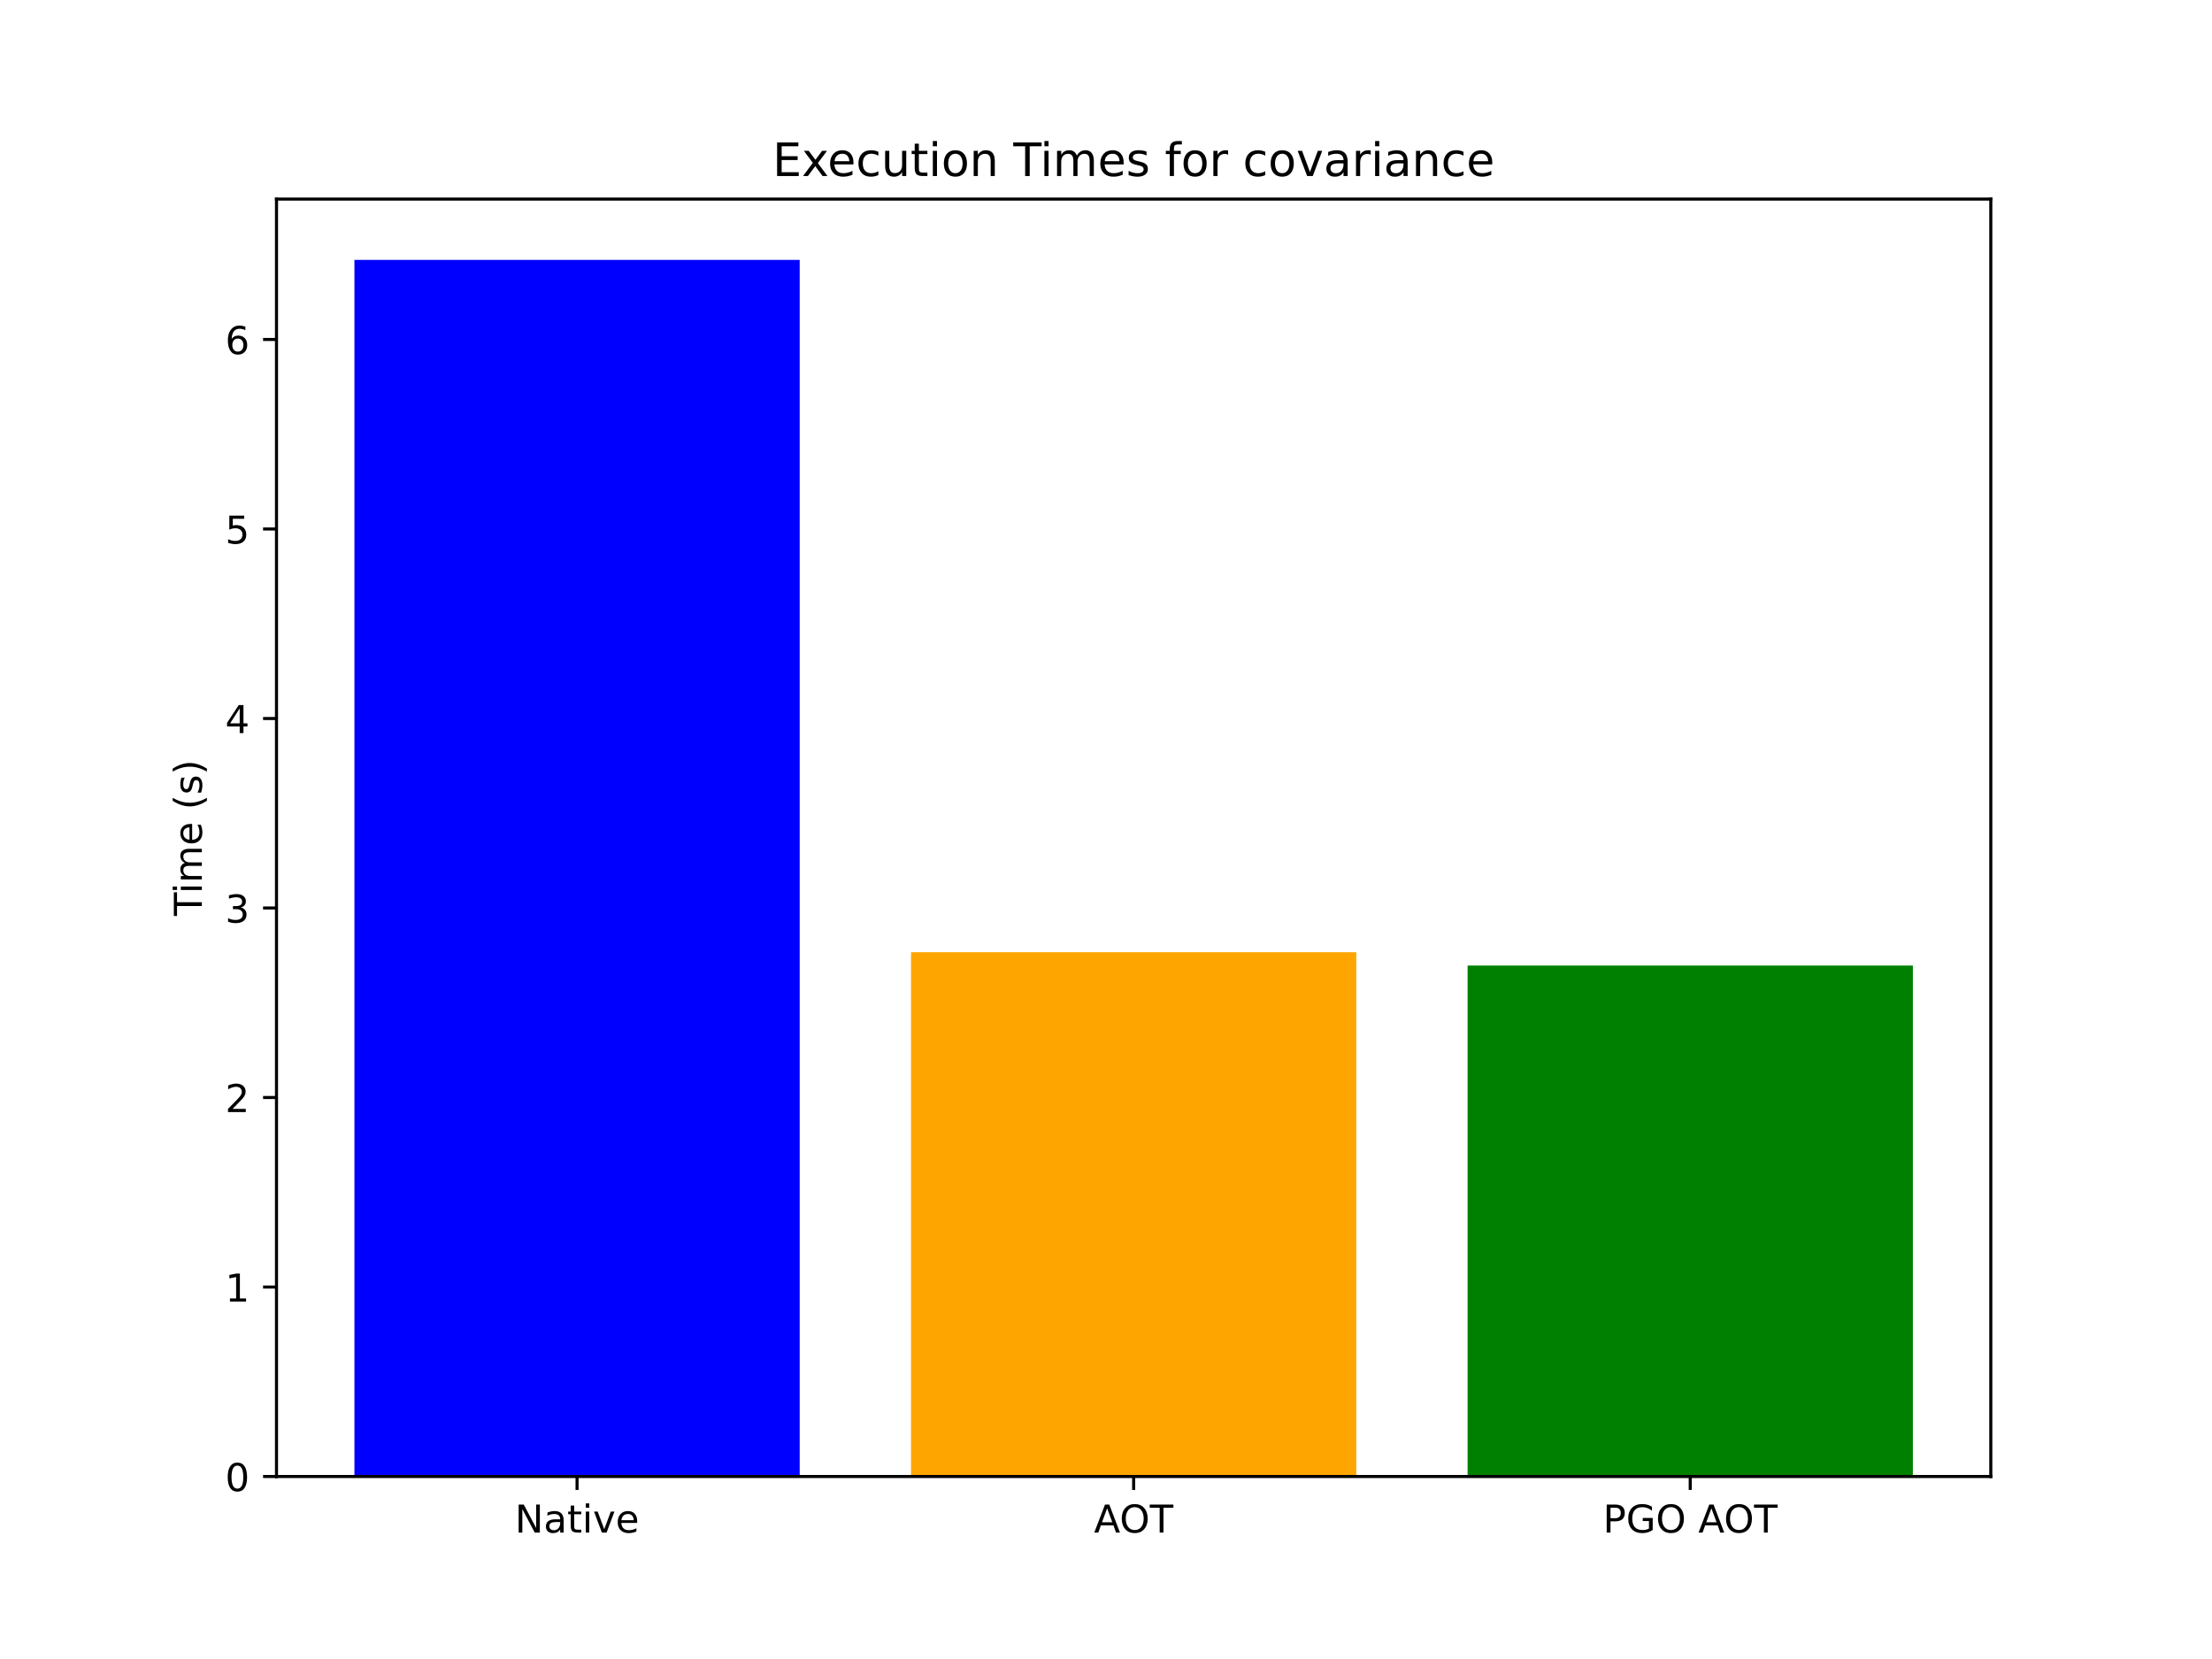
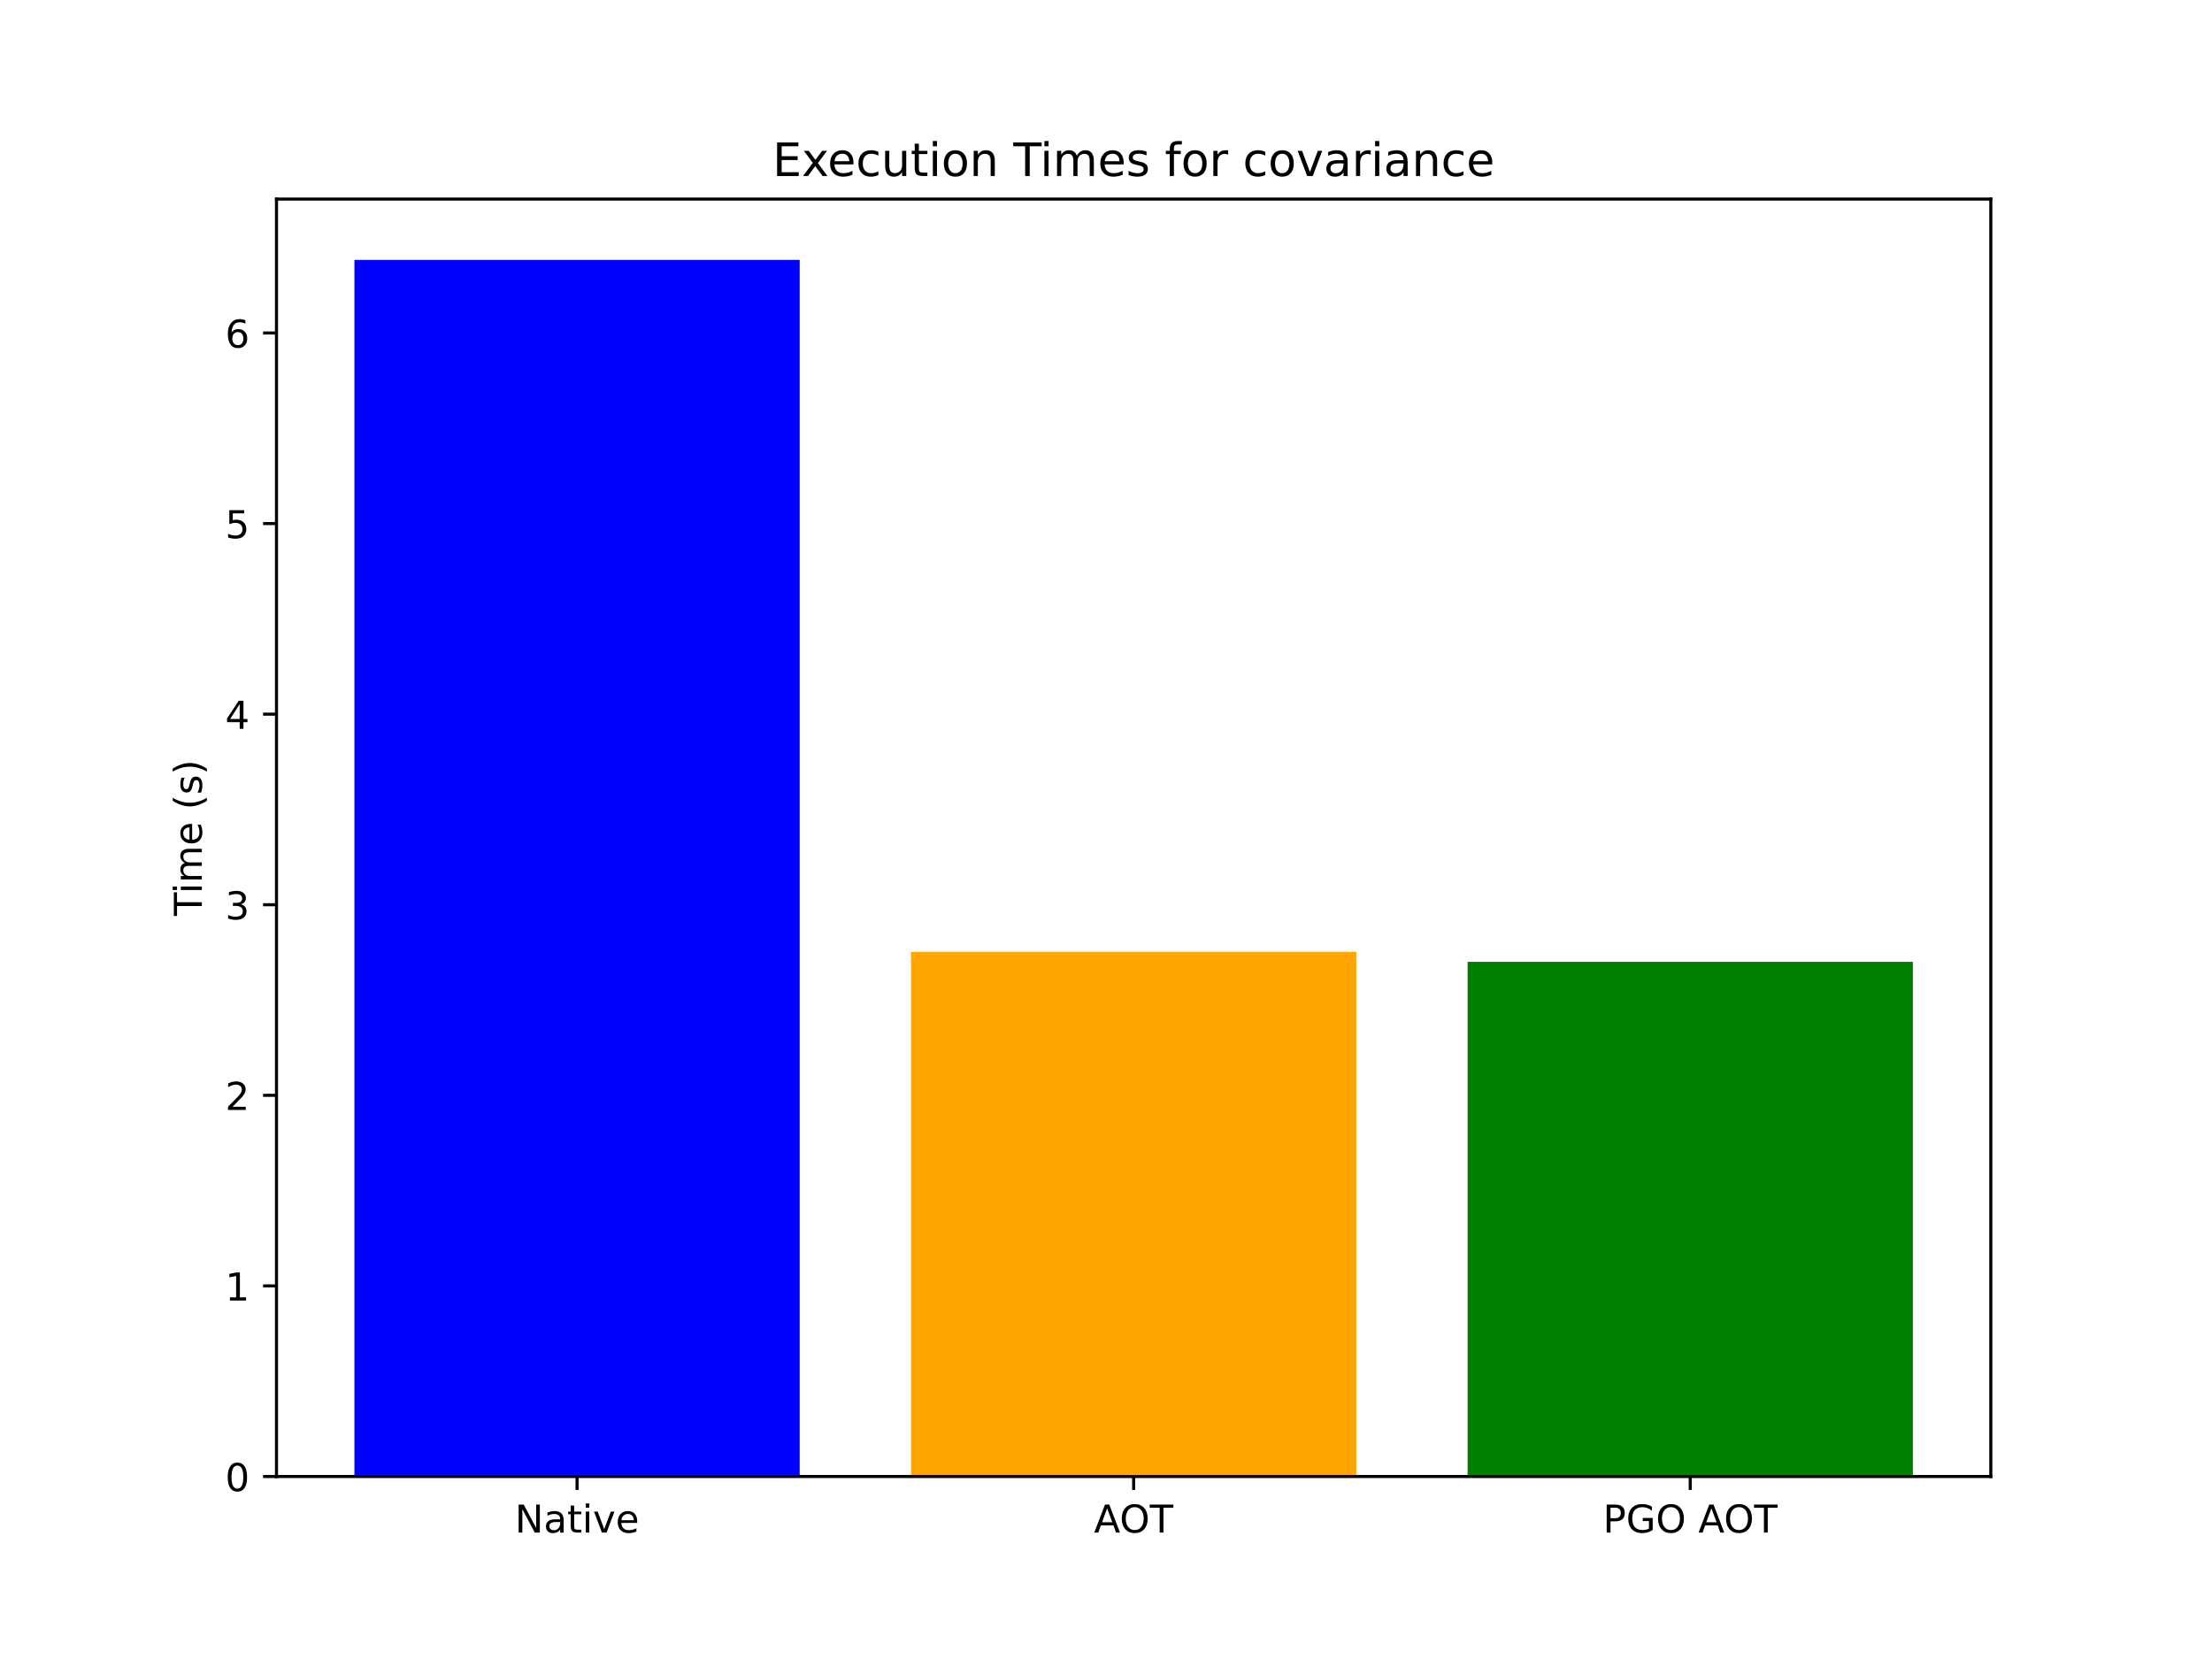
<svg xmlns="http://www.w3.org/2000/svg" xmlns:xlink="http://www.w3.org/1999/xlink" width="576pt" height="432pt" viewBox="0 0 576 432" version="1.1">
  <defs>
    <style type="text/css">*{stroke-linejoin: round; stroke-linecap: butt}</style>
  </defs>
  <g id="figure_1">
    <g id="patch_1">
      <path d="M 0 432  L 576 432  L 576 0  L 0 0  z " style="fill: #ffffff" />
    </g>
    <g id="axes_1">
      <g id="patch_2">
        <path d="M 72 384.48  L 518.4 384.48  L 518.4 51.84  L 72 51.84  z " style="fill: #ffffff" />
      </g>
      <g id="patch_3">
-         <path d="M 92.291 384.48  L 208.239 384.48  L 208.239 67.68  L 92.291 67.68  z " clip-path="url(#p481d877110)" style="fill: #0000ff" />
+         <path d="M 92.291 384.48  L 208.239 384.48  L 208.239 67.68  L 92.291 67.68  z " clip-path="url(#p4115e7cc7e)" style="fill: #0000ff" />
      </g>
      <g id="patch_4">
-         <path d="M 237.226 384.48  L 353.174 384.48  L 353.174 247.961  L 237.226 247.961  z " clip-path="url(#p481d877110)" style="fill: #ffa500" />
+         <path d="M 237.226 384.48  L 353.174 384.48  L 353.174 247.864  L 237.226 247.864  z " clip-path="url(#p4115e7cc7e)" style="fill: #ffa500" />
      </g>
      <g id="patch_5">
-         <path d="M 382.161 384.48  L 498.109 384.48  L 498.109 251.429  L 382.161 251.429  z " clip-path="url(#p481d877110)" style="fill: #008000" />
+         <path d="M 382.161 384.48  L 498.109 384.48  L 498.109 250.455  L 382.161 250.455  z " clip-path="url(#p4115e7cc7e)" style="fill: #008000" />
      </g>
      <g id="matplotlib.axis_1">
        <g id="xtick_1">
          <g id="line2d_1">
            <defs>
-               <path id="m03c8c16b97" d="M 0 0  L 0 3.5  " style="stroke: #000000; stroke-width: 0.8" />
+               <path id="m6ca5563fef" d="M 0 0  L 0 3.5  " style="stroke: #000000; stroke-width: 0.8" />
            </defs>
            <g>
-               <use xlink:href="#m03c8c16b97" x="150.265" y="384.48" style="stroke: #000000; stroke-width: 0.8" />
+               <use xlink:href="#m6ca5563fef" x="150.265" y="384.48" style="stroke: #000000; stroke-width: 0.8" />
            </g>
          </g>
          <g id="text_1">
            <g transform="translate(134.0751 399.0784) scale(0.1 -0.1)">
              <defs>
                <path id="DejaVuSans-4e" d="M 628 4666  L 1478 4666  L 3547 763  L 3547 4666  L 4159 4666  L 4159 0  L 3309 0  L 1241 3903  L 1241 0  L 628 0  L 628 4666  z " transform="scale(0.015625)" />
                <path id="DejaVuSans-61" d="M 2194 1759  Q 1497 1759 1228 1600  Q 959 1441 959 1056  Q 959 750 1161 570  Q 1363 391 1709 391  Q 2188 391 2477 730  Q 2766 1069 2766 1631  L 2766 1759  L 2194 1759  z M 3341 1997  L 3341 0  L 2766 0  L 2766 531  Q 2569 213 2275 61  Q 1981 -91 1556 -91  Q 1019 -91 701 211  Q 384 513 384 1019  Q 384 1609 779 1909  Q 1175 2209 1959 2209  L 2766 2209  L 2766 2266  Q 2766 2663 2505 2880  Q 2244 3097 1772 3097  Q 1472 3097 1187 3025  Q 903 2953 641 2809  L 641 3341  Q 956 3463 1253 3523  Q 1550 3584 1831 3584  Q 2591 3584 2966 3190  Q 3341 2797 3341 1997  z " transform="scale(0.015625)" />
                <path id="DejaVuSans-74" d="M 1172 4494  L 1172 3500  L 2356 3500  L 2356 3053  L 1172 3053  L 1172 1153  Q 1172 725 1289 603  Q 1406 481 1766 481  L 2356 481  L 2356 0  L 1766 0  Q 1100 0 847 248  Q 594 497 594 1153  L 594 3053  L 172 3053  L 172 3500  L 594 3500  L 594 4494  L 1172 4494  z " transform="scale(0.015625)" />
                <path id="DejaVuSans-69" d="M 603 3500  L 1178 3500  L 1178 0  L 603 0  L 603 3500  z M 603 4863  L 1178 4863  L 1178 4134  L 603 4134  L 603 4863  z " transform="scale(0.015625)" />
                <path id="DejaVuSans-76" d="M 191 3500  L 800 3500  L 1894 563  L 2988 3500  L 3597 3500  L 2284 0  L 1503 0  L 191 3500  z " transform="scale(0.015625)" />
                <path id="DejaVuSans-65" d="M 3597 1894  L 3597 1613  L 953 1613  Q 991 1019 1311 708  Q 1631 397 2203 397  Q 2534 397 2845 478  Q 3156 559 3463 722  L 3463 178  Q 3153 47 2828 -22  Q 2503 -91 2169 -91  Q 1331 -91 842 396  Q 353 884 353 1716  Q 353 2575 817 3079  Q 1281 3584 2069 3584  Q 2775 3584 3186 3129  Q 3597 2675 3597 1894  z M 3022 2063  Q 3016 2534 2758 2815  Q 2500 3097 2075 3097  Q 1594 3097 1305 2825  Q 1016 2553 972 2059  L 3022 2063  z " transform="scale(0.015625)" />
              </defs>
              <use xlink:href="#DejaVuSans-4e" />
              <use xlink:href="#DejaVuSans-61" transform="translate(74.80469 0)" />
              <use xlink:href="#DejaVuSans-74" transform="translate(136.084 0)" />
              <use xlink:href="#DejaVuSans-69" transform="translate(175.293 0)" />
              <use xlink:href="#DejaVuSans-76" transform="translate(203.0762 0)" />
              <use xlink:href="#DejaVuSans-65" transform="translate(262.2559 0)" />
            </g>
          </g>
        </g>
        <g id="xtick_2">
          <g id="line2d_2">
            <g>
-               <use xlink:href="#m03c8c16b97" x="295.2" y="384.48" style="stroke: #000000; stroke-width: 0.8" />
+               <use xlink:href="#m6ca5563fef" x="295.2" y="384.48" style="stroke: #000000; stroke-width: 0.8" />
            </g>
          </g>
          <g id="text_2">
            <g transform="translate(284.8773 399.0784) scale(0.1 -0.1)">
              <defs>
                <path id="DejaVuSans-41" d="M 2188 4044  L 1331 1722  L 3047 1722  L 2188 4044  z M 1831 4666  L 2547 4666  L 4325 0  L 3669 0  L 3244 1197  L 1141 1197  L 716 0  L 50 0  L 1831 4666  z " transform="scale(0.015625)" />
                <path id="DejaVuSans-4f" d="M 2522 4238  Q 1834 4238 1429 3725  Q 1025 3213 1025 2328  Q 1025 1447 1429 934  Q 1834 422 2522 422  Q 3209 422 3611 934  Q 4013 1447 4013 2328  Q 4013 3213 3611 3725  Q 3209 4238 2522 4238  z M 2522 4750  Q 3503 4750 4090 4092  Q 4678 3434 4678 2328  Q 4678 1225 4090 567  Q 3503 -91 2522 -91  Q 1538 -91 948 565  Q 359 1222 359 2328  Q 359 3434 948 4092  Q 1538 4750 2522 4750  z " transform="scale(0.015625)" />
                <path id="DejaVuSans-54" d="M -19 4666  L 3928 4666  L 3928 4134  L 2272 4134  L 2272 0  L 1638 0  L 1638 4134  L -19 4134  L -19 4666  z " transform="scale(0.015625)" />
              </defs>
              <use xlink:href="#DejaVuSans-41" />
              <use xlink:href="#DejaVuSans-4f" transform="translate(66.6582 0)" />
              <use xlink:href="#DejaVuSans-54" transform="translate(145.3691 0)" />
            </g>
          </g>
        </g>
        <g id="xtick_3">
          <g id="line2d_3">
            <g>
-               <use xlink:href="#m03c8c16b97" x="440.135" y="384.48" style="stroke: #000000; stroke-width: 0.8" />
+               <use xlink:href="#m6ca5563fef" x="440.135" y="384.48" style="stroke: #000000; stroke-width: 0.8" />
            </g>
          </g>
          <g id="text_3">
            <g transform="translate(417.3983 399.0784) scale(0.1 -0.1)">
              <defs>
                <path id="DejaVuSans-50" d="M 1259 4147  L 1259 2394  L 2053 2394  Q 2494 2394 2734 2622  Q 2975 2850 2975 3272  Q 2975 3691 2734 3919  Q 2494 4147 2053 4147  L 1259 4147  z M 628 4666  L 2053 4666  Q 2838 4666 3239 4311  Q 3641 3956 3641 3272  Q 3641 2581 3239 2228  Q 2838 1875 2053 1875  L 1259 1875  L 1259 0  L 628 0  L 628 4666  z " transform="scale(0.015625)" />
                <path id="DejaVuSans-47" d="M 3809 666  L 3809 1919  L 2778 1919  L 2778 2438  L 4434 2438  L 4434 434  Q 4069 175 3628 42  Q 3188 -91 2688 -91  Q 1594 -91 976 548  Q 359 1188 359 2328  Q 359 3472 976 4111  Q 1594 4750 2688 4750  Q 3144 4750 3555 4637  Q 3966 4525 4313 4306  L 4313 3634  Q 3963 3931 3569 4081  Q 3175 4231 2741 4231  Q 1884 4231 1454 3753  Q 1025 3275 1025 2328  Q 1025 1384 1454 906  Q 1884 428 2741 428  Q 3075 428 3337 486  Q 3600 544 3809 666  z " transform="scale(0.015625)" />
                <path id="DejaVuSans-20" transform="scale(0.015625)" />
              </defs>
              <use xlink:href="#DejaVuSans-50" />
              <use xlink:href="#DejaVuSans-47" transform="translate(60.30273 0)" />
              <use xlink:href="#DejaVuSans-4f" transform="translate(137.793 0)" />
              <use xlink:href="#DejaVuSans-20" transform="translate(216.5039 0)" />
              <use xlink:href="#DejaVuSans-41" transform="translate(248.291 0)" />
              <use xlink:href="#DejaVuSans-4f" transform="translate(314.9492 0)" />
              <use xlink:href="#DejaVuSans-54" transform="translate(393.6602 0)" />
            </g>
          </g>
        </g>
      </g>
      <g id="matplotlib.axis_2">
        <g id="ytick_1">
          <g id="line2d_4">
            <defs>
-               <path id="m4a25d11f0d" d="M 0 0  L -3.5 0  " style="stroke: #000000; stroke-width: 0.8" />
+               <path id="m5f639772fc" d="M 0 0  L -3.5 0  " style="stroke: #000000; stroke-width: 0.8" />
            </defs>
            <g>
-               <use xlink:href="#m4a25d11f0d" x="72" y="384.48" style="stroke: #000000; stroke-width: 0.8" />
+               <use xlink:href="#m5f639772fc" x="72" y="384.48" style="stroke: #000000; stroke-width: 0.8" />
            </g>
          </g>
          <g id="text_4">
            <g transform="translate(58.6375 388.2792) scale(0.1 -0.1)">
              <defs>
                <path id="DejaVuSans-30" d="M 2034 4250  Q 1547 4250 1301 3770  Q 1056 3291 1056 2328  Q 1056 1369 1301 889  Q 1547 409 2034 409  Q 2525 409 2770 889  Q 3016 1369 3016 2328  Q 3016 3291 2770 3770  Q 2525 4250 2034 4250  z M 2034 4750  Q 2819 4750 3233 4129  Q 3647 3509 3647 2328  Q 3647 1150 3233 529  Q 2819 -91 2034 -91  Q 1250 -91 836 529  Q 422 1150 422 2328  Q 422 3509 836 4129  Q 1250 4750 2034 4750  z " transform="scale(0.015625)" />
              </defs>
              <use xlink:href="#DejaVuSans-30" />
            </g>
          </g>
        </g>
        <g id="ytick_2">
          <g id="line2d_5">
            <g>
-               <use xlink:href="#m4a25d11f0d" x="72" y="335.133" style="stroke: #000000; stroke-width: 0.8" />
+               <use xlink:href="#m5f639772fc" x="72" y="334.852" style="stroke: #000000; stroke-width: 0.8" />
            </g>
          </g>
          <g id="text_5">
-             <g transform="translate(58.6375 338.9325) scale(0.1 -0.1)">
+             <g transform="translate(58.6375 338.6516) scale(0.1 -0.1)">
              <defs>
                <path id="DejaVuSans-31" d="M 794 531  L 1825 531  L 1825 4091  L 703 3866  L 703 4441  L 1819 4666  L 2450 4666  L 2450 531  L 3481 531  L 3481 0  L 794 0  L 794 531  z " transform="scale(0.015625)" />
              </defs>
              <use xlink:href="#DejaVuSans-31" />
            </g>
          </g>
        </g>
        <g id="ytick_3">
          <g id="line2d_6">
            <g>
-               <use xlink:href="#m4a25d11f0d" x="72" y="285.787" style="stroke: #000000; stroke-width: 0.8" />
+               <use xlink:href="#m5f639772fc" x="72" y="285.225" style="stroke: #000000; stroke-width: 0.8" />
            </g>
          </g>
          <g id="text_6">
-             <g transform="translate(58.6375 289.5858) scale(0.1 -0.1)">
+             <g transform="translate(58.6375 289.024) scale(0.1 -0.1)">
              <defs>
                <path id="DejaVuSans-32" d="M 1228 531  L 3431 531  L 3431 0  L 469 0  L 469 531  Q 828 903 1448 1529  Q 2069 2156 2228 2338  Q 2531 2678 2651 2914  Q 2772 3150 2772 3378  Q 2772 3750 2511 3984  Q 2250 4219 1831 4219  Q 1534 4219 1204 4116  Q 875 4013 500 3803  L 500 4441  Q 881 4594 1212 4672  Q 1544 4750 1819 4750  Q 2544 4750 2975 4387  Q 3406 4025 3406 3419  Q 3406 3131 3298 2873  Q 3191 2616 2906 2266  Q 2828 2175 2409 1742  Q 1991 1309 1228 531  z " transform="scale(0.015625)" />
              </defs>
              <use xlink:href="#DejaVuSans-32" />
            </g>
          </g>
        </g>
        <g id="ytick_4">
          <g id="line2d_7">
            <g>
-               <use xlink:href="#m4a25d11f0d" x="72" y="236.44" style="stroke: #000000; stroke-width: 0.8" />
+               <use xlink:href="#m5f639772fc" x="72" y="235.597" style="stroke: #000000; stroke-width: 0.8" />
            </g>
          </g>
          <g id="text_7">
-             <g transform="translate(58.6375 240.239) scale(0.1 -0.1)">
+             <g transform="translate(58.6375 239.3963) scale(0.1 -0.1)">
              <defs>
                <path id="DejaVuSans-33" d="M 2597 2516  Q 3050 2419 3304 2112  Q 3559 1806 3559 1356  Q 3559 666 3084 287  Q 2609 -91 1734 -91  Q 1441 -91 1130 -33  Q 819 25 488 141  L 488 750  Q 750 597 1062 519  Q 1375 441 1716 441  Q 2309 441 2620 675  Q 2931 909 2931 1356  Q 2931 1769 2642 2001  Q 2353 2234 1838 2234  L 1294 2234  L 1294 2753  L 1863 2753  Q 2328 2753 2575 2939  Q 2822 3125 2822 3475  Q 2822 3834 2567 4026  Q 2313 4219 1838 4219  Q 1578 4219 1281 4162  Q 984 4106 628 3988  L 628 4550  Q 988 4650 1302 4700  Q 1616 4750 1894 4750  Q 2613 4750 3031 4423  Q 3450 4097 3450 3541  Q 3450 3153 3228 2886  Q 3006 2619 2597 2516  z " transform="scale(0.015625)" />
              </defs>
              <use xlink:href="#DejaVuSans-33" />
            </g>
          </g>
        </g>
        <g id="ytick_5">
          <g id="line2d_8">
            <g>
-               <use xlink:href="#m4a25d11f0d" x="72" y="187.093" style="stroke: #000000; stroke-width: 0.8" />
+               <use xlink:href="#m5f639772fc" x="72" y="185.969" style="stroke: #000000; stroke-width: 0.8" />
            </g>
          </g>
          <g id="text_8">
-             <g transform="translate(58.6375 190.8923) scale(0.1 -0.1)">
+             <g transform="translate(58.6375 189.7687) scale(0.1 -0.1)">
              <defs>
                <path id="DejaVuSans-34" d="M 2419 4116  L 825 1625  L 2419 1625  L 2419 4116  z M 2253 4666  L 3047 4666  L 3047 1625  L 3713 1625  L 3713 1100  L 3047 1100  L 3047 0  L 2419 0  L 2419 1100  L 313 1100  L 313 1709  L 2253 4666  z " transform="scale(0.015625)" />
              </defs>
              <use xlink:href="#DejaVuSans-34" />
            </g>
          </g>
        </g>
        <g id="ytick_6">
          <g id="line2d_9">
            <g>
-               <use xlink:href="#m4a25d11f0d" x="72" y="137.746" style="stroke: #000000; stroke-width: 0.8" />
+               <use xlink:href="#m5f639772fc" x="72" y="136.342" style="stroke: #000000; stroke-width: 0.8" />
            </g>
          </g>
          <g id="text_9">
-             <g transform="translate(58.6375 141.5456) scale(0.1 -0.1)">
+             <g transform="translate(58.6375 140.1411) scale(0.1 -0.1)">
              <defs>
                <path id="DejaVuSans-35" d="M 691 4666  L 3169 4666  L 3169 4134  L 1269 4134  L 1269 2991  Q 1406 3038 1543 3061  Q 1681 3084 1819 3084  Q 2600 3084 3056 2656  Q 3513 2228 3513 1497  Q 3513 744 3044 326  Q 2575 -91 1722 -91  Q 1428 -91 1123 -41  Q 819 9 494 109  L 494 744  Q 775 591 1075 516  Q 1375 441 1709 441  Q 2250 441 2565 725  Q 2881 1009 2881 1497  Q 2881 1984 2565 2268  Q 2250 2553 1709 2553  Q 1456 2553 1204 2497  Q 953 2441 691 2322  L 691 4666  z " transform="scale(0.015625)" />
              </defs>
              <use xlink:href="#DejaVuSans-35" />
            </g>
          </g>
        </g>
        <g id="ytick_7">
          <g id="line2d_10">
            <g>
-               <use xlink:href="#m4a25d11f0d" x="72" y="88.4" style="stroke: #000000; stroke-width: 0.8" />
+               <use xlink:href="#m5f639772fc" x="72" y="86.714" style="stroke: #000000; stroke-width: 0.8" />
            </g>
          </g>
          <g id="text_10">
-             <g transform="translate(58.6375 92.19882) scale(0.1 -0.1)">
+             <g transform="translate(58.6375 90.51343) scale(0.1 -0.1)">
              <defs>
                <path id="DejaVuSans-36" d="M 2113 2584  Q 1688 2584 1439 2293  Q 1191 2003 1191 1497  Q 1191 994 1439 701  Q 1688 409 2113 409  Q 2538 409 2786 701  Q 3034 994 3034 1497  Q 3034 2003 2786 2293  Q 2538 2584 2113 2584  z M 3366 4563  L 3366 3988  Q 3128 4100 2886 4159  Q 2644 4219 2406 4219  Q 1781 4219 1451 3797  Q 1122 3375 1075 2522  Q 1259 2794 1537 2939  Q 1816 3084 2150 3084  Q 2853 3084 3261 2657  Q 3669 2231 3669 1497  Q 3669 778 3244 343  Q 2819 -91 2113 -91  Q 1303 -91 875 529  Q 447 1150 447 2328  Q 447 3434 972 4092  Q 1497 4750 2381 4750  Q 2619 4750 2861 4703  Q 3103 4656 3366 4563  z " transform="scale(0.015625)" />
              </defs>
              <use xlink:href="#DejaVuSans-36" />
            </g>
          </g>
        </g>
        <g id="text_11">
          <g transform="translate(52.55781 238.4889) rotate(-90) scale(0.1 -0.1)">
            <defs>
              <path id="DejaVuSans-6d" d="M 3328 2828  Q 3544 3216 3844 3400  Q 4144 3584 4550 3584  Q 5097 3584 5394 3201  Q 5691 2819 5691 2113  L 5691 0  L 5113 0  L 5113 2094  Q 5113 2597 4934 2840  Q 4756 3084 4391 3084  Q 3944 3084 3684 2787  Q 3425 2491 3425 1978  L 3425 0  L 2847 0  L 2847 2094  Q 2847 2600 2669 2842  Q 2491 3084 2119 3084  Q 1678 3084 1418 2786  Q 1159 2488 1159 1978  L 1159 0  L 581 0  L 581 3500  L 1159 3500  L 1159 2956  Q 1356 3278 1631 3431  Q 1906 3584 2284 3584  Q 2666 3584 2933 3390  Q 3200 3197 3328 2828  z " transform="scale(0.015625)" />
              <path id="DejaVuSans-28" d="M 1984 4856  Q 1566 4138 1362 3434  Q 1159 2731 1159 2009  Q 1159 1288 1364 580  Q 1569 -128 1984 -844  L 1484 -844  Q 1016 -109 783 600  Q 550 1309 550 2009  Q 550 2706 781 3412  Q 1013 4119 1484 4856  L 1984 4856  z " transform="scale(0.015625)" />
              <path id="DejaVuSans-73" d="M 2834 3397  L 2834 2853  Q 2591 2978 2328 3040  Q 2066 3103 1784 3103  Q 1356 3103 1142 2972  Q 928 2841 928 2578  Q 928 2378 1081 2264  Q 1234 2150 1697 2047  L 1894 2003  Q 2506 1872 2764 1633  Q 3022 1394 3022 966  Q 3022 478 2636 193  Q 2250 -91 1575 -91  Q 1294 -91 989 -36  Q 684 19 347 128  L 347 722  Q 666 556 975 473  Q 1284 391 1588 391  Q 1994 391 2212 530  Q 2431 669 2431 922  Q 2431 1156 2273 1281  Q 2116 1406 1581 1522  L 1381 1569  Q 847 1681 609 1914  Q 372 2147 372 2553  Q 372 3047 722 3315  Q 1072 3584 1716 3584  Q 2034 3584 2315 3537  Q 2597 3491 2834 3397  z " transform="scale(0.015625)" />
              <path id="DejaVuSans-29" d="M 513 4856  L 1013 4856  Q 1481 4119 1714 3412  Q 1947 2706 1947 2009  Q 1947 1309 1714 600  Q 1481 -109 1013 -844  L 513 -844  Q 928 -128 1133 580  Q 1338 1288 1338 2009  Q 1338 2731 1133 3434  Q 928 4138 513 4856  z " transform="scale(0.015625)" />
            </defs>
            <use xlink:href="#DejaVuSans-54" />
            <use xlink:href="#DejaVuSans-69" transform="translate(57.95898 0)" />
            <use xlink:href="#DejaVuSans-6d" transform="translate(85.74219 0)" />
            <use xlink:href="#DejaVuSans-65" transform="translate(183.1543 0)" />
            <use xlink:href="#DejaVuSans-20" transform="translate(244.6777 0)" />
            <use xlink:href="#DejaVuSans-28" transform="translate(276.4648 0)" />
            <use xlink:href="#DejaVuSans-73" transform="translate(315.4785 0)" />
            <use xlink:href="#DejaVuSans-29" transform="translate(367.5781 0)" />
          </g>
        </g>
      </g>
      <g id="patch_6">
        <path d="M 72 384.48  L 72 51.84  " style="fill: none; stroke: #000000; stroke-width: 0.8; stroke-linejoin: miter; stroke-linecap: square" />
      </g>
      <g id="patch_7">
        <path d="M 518.4 384.48  L 518.4 51.84  " style="fill: none; stroke: #000000; stroke-width: 0.8; stroke-linejoin: miter; stroke-linecap: square" />
      </g>
      <g id="patch_8">
        <path d="M 72 384.48  L 518.4 384.48  " style="fill: none; stroke: #000000; stroke-width: 0.8; stroke-linejoin: miter; stroke-linecap: square" />
      </g>
      <g id="patch_9">
        <path d="M 72 51.84  L 518.4 51.84  " style="fill: none; stroke: #000000; stroke-width: 0.8; stroke-linejoin: miter; stroke-linecap: square" />
      </g>
      <g id="text_12">
        <g transform="translate(201.18 45.84) scale(0.12 -0.12)">
          <defs>
            <path id="DejaVuSans-45" d="M 628 4666  L 3578 4666  L 3578 4134  L 1259 4134  L 1259 2753  L 3481 2753  L 3481 2222  L 1259 2222  L 1259 531  L 3634 531  L 3634 0  L 628 0  L 628 4666  z " transform="scale(0.015625)" />
            <path id="DejaVuSans-78" d="M 3513 3500  L 2247 1797  L 3578 0  L 2900 0  L 1881 1375  L 863 0  L 184 0  L 1544 1831  L 300 3500  L 978 3500  L 1906 2253  L 2834 3500  L 3513 3500  z " transform="scale(0.015625)" />
            <path id="DejaVuSans-63" d="M 3122 3366  L 3122 2828  Q 2878 2963 2633 3030  Q 2388 3097 2138 3097  Q 1578 3097 1268 2742  Q 959 2388 959 1747  Q 959 1106 1268 751  Q 1578 397 2138 397  Q 2388 397 2633 464  Q 2878 531 3122 666  L 3122 134  Q 2881 22 2623 -34  Q 2366 -91 2075 -91  Q 1284 -91 818 406  Q 353 903 353 1747  Q 353 2603 823 3093  Q 1294 3584 2113 3584  Q 2378 3584 2631 3529  Q 2884 3475 3122 3366  z " transform="scale(0.015625)" />
            <path id="DejaVuSans-75" d="M 544 1381  L 544 3500  L 1119 3500  L 1119 1403  Q 1119 906 1312 657  Q 1506 409 1894 409  Q 2359 409 2629 706  Q 2900 1003 2900 1516  L 2900 3500  L 3475 3500  L 3475 0  L 2900 0  L 2900 538  Q 2691 219 2414 64  Q 2138 -91 1772 -91  Q 1169 -91 856 284  Q 544 659 544 1381  z M 1991 3584  L 1991 3584  z " transform="scale(0.015625)" />
            <path id="DejaVuSans-6f" d="M 1959 3097  Q 1497 3097 1228 2736  Q 959 2375 959 1747  Q 959 1119 1226 758  Q 1494 397 1959 397  Q 2419 397 2687 759  Q 2956 1122 2956 1747  Q 2956 2369 2687 2733  Q 2419 3097 1959 3097  z M 1959 3584  Q 2709 3584 3137 3096  Q 3566 2609 3566 1747  Q 3566 888 3137 398  Q 2709 -91 1959 -91  Q 1206 -91 779 398  Q 353 888 353 1747  Q 353 2609 779 3096  Q 1206 3584 1959 3584  z " transform="scale(0.015625)" />
            <path id="DejaVuSans-6e" d="M 3513 2113  L 3513 0  L 2938 0  L 2938 2094  Q 2938 2591 2744 2837  Q 2550 3084 2163 3084  Q 1697 3084 1428 2787  Q 1159 2491 1159 1978  L 1159 0  L 581 0  L 581 3500  L 1159 3500  L 1159 2956  Q 1366 3272 1645 3428  Q 1925 3584 2291 3584  Q 2894 3584 3203 3211  Q 3513 2838 3513 2113  z " transform="scale(0.015625)" />
            <path id="DejaVuSans-66" d="M 2375 4863  L 2375 4384  L 1825 4384  Q 1516 4384 1395 4259  Q 1275 4134 1275 3809  L 1275 3500  L 2222 3500  L 2222 3053  L 1275 3053  L 1275 0  L 697 0  L 697 3053  L 147 3053  L 147 3500  L 697 3500  L 697 3744  Q 697 4328 969 4595  Q 1241 4863 1831 4863  L 2375 4863  z " transform="scale(0.015625)" />
            <path id="DejaVuSans-72" d="M 2631 2963  Q 2534 3019 2420 3045  Q 2306 3072 2169 3072  Q 1681 3072 1420 2755  Q 1159 2438 1159 1844  L 1159 0  L 581 0  L 581 3500  L 1159 3500  L 1159 2956  Q 1341 3275 1631 3429  Q 1922 3584 2338 3584  Q 2397 3584 2469 3576  Q 2541 3569 2628 3553  L 2631 2963  z " transform="scale(0.015625)" />
          </defs>
          <use xlink:href="#DejaVuSans-45" />
          <use xlink:href="#DejaVuSans-78" transform="translate(63.18359 0)" />
          <use xlink:href="#DejaVuSans-65" transform="translate(119.2383 0)" />
          <use xlink:href="#DejaVuSans-63" transform="translate(180.7617 0)" />
          <use xlink:href="#DejaVuSans-75" transform="translate(235.7422 0)" />
          <use xlink:href="#DejaVuSans-74" transform="translate(299.1211 0)" />
          <use xlink:href="#DejaVuSans-69" transform="translate(338.3301 0)" />
          <use xlink:href="#DejaVuSans-6f" transform="translate(366.1133 0)" />
          <use xlink:href="#DejaVuSans-6e" transform="translate(427.2949 0)" />
          <use xlink:href="#DejaVuSans-20" transform="translate(490.6738 0)" />
          <use xlink:href="#DejaVuSans-54" transform="translate(522.4609 0)" />
          <use xlink:href="#DejaVuSans-69" transform="translate(580.4199 0)" />
          <use xlink:href="#DejaVuSans-6d" transform="translate(608.2031 0)" />
          <use xlink:href="#DejaVuSans-65" transform="translate(705.6152 0)" />
          <use xlink:href="#DejaVuSans-73" transform="translate(767.1387 0)" />
          <use xlink:href="#DejaVuSans-20" transform="translate(819.2383 0)" />
          <use xlink:href="#DejaVuSans-66" transform="translate(851.0254 0)" />
          <use xlink:href="#DejaVuSans-6f" transform="translate(886.2305 0)" />
          <use xlink:href="#DejaVuSans-72" transform="translate(947.4121 0)" />
          <use xlink:href="#DejaVuSans-20" transform="translate(988.5254 0)" />
          <use xlink:href="#DejaVuSans-63" transform="translate(1020.312 0)" />
          <use xlink:href="#DejaVuSans-6f" transform="translate(1075.293 0)" />
          <use xlink:href="#DejaVuSans-76" transform="translate(1136.475 0)" />
          <use xlink:href="#DejaVuSans-61" transform="translate(1195.654 0)" />
          <use xlink:href="#DejaVuSans-72" transform="translate(1256.934 0)" />
          <use xlink:href="#DejaVuSans-69" transform="translate(1298.047 0)" />
          <use xlink:href="#DejaVuSans-61" transform="translate(1325.83 0)" />
          <use xlink:href="#DejaVuSans-6e" transform="translate(1387.109 0)" />
          <use xlink:href="#DejaVuSans-63" transform="translate(1450.488 0)" />
          <use xlink:href="#DejaVuSans-65" transform="translate(1505.469 0)" />
        </g>
      </g>
    </g>
  </g>
  <defs>
-     <clipPath id="p481d877110">
+     <clipPath id="p4115e7cc7e">
      <rect x="72" y="51.84" width="446.4" height="332.64" />
    </clipPath>
  </defs>
</svg>
